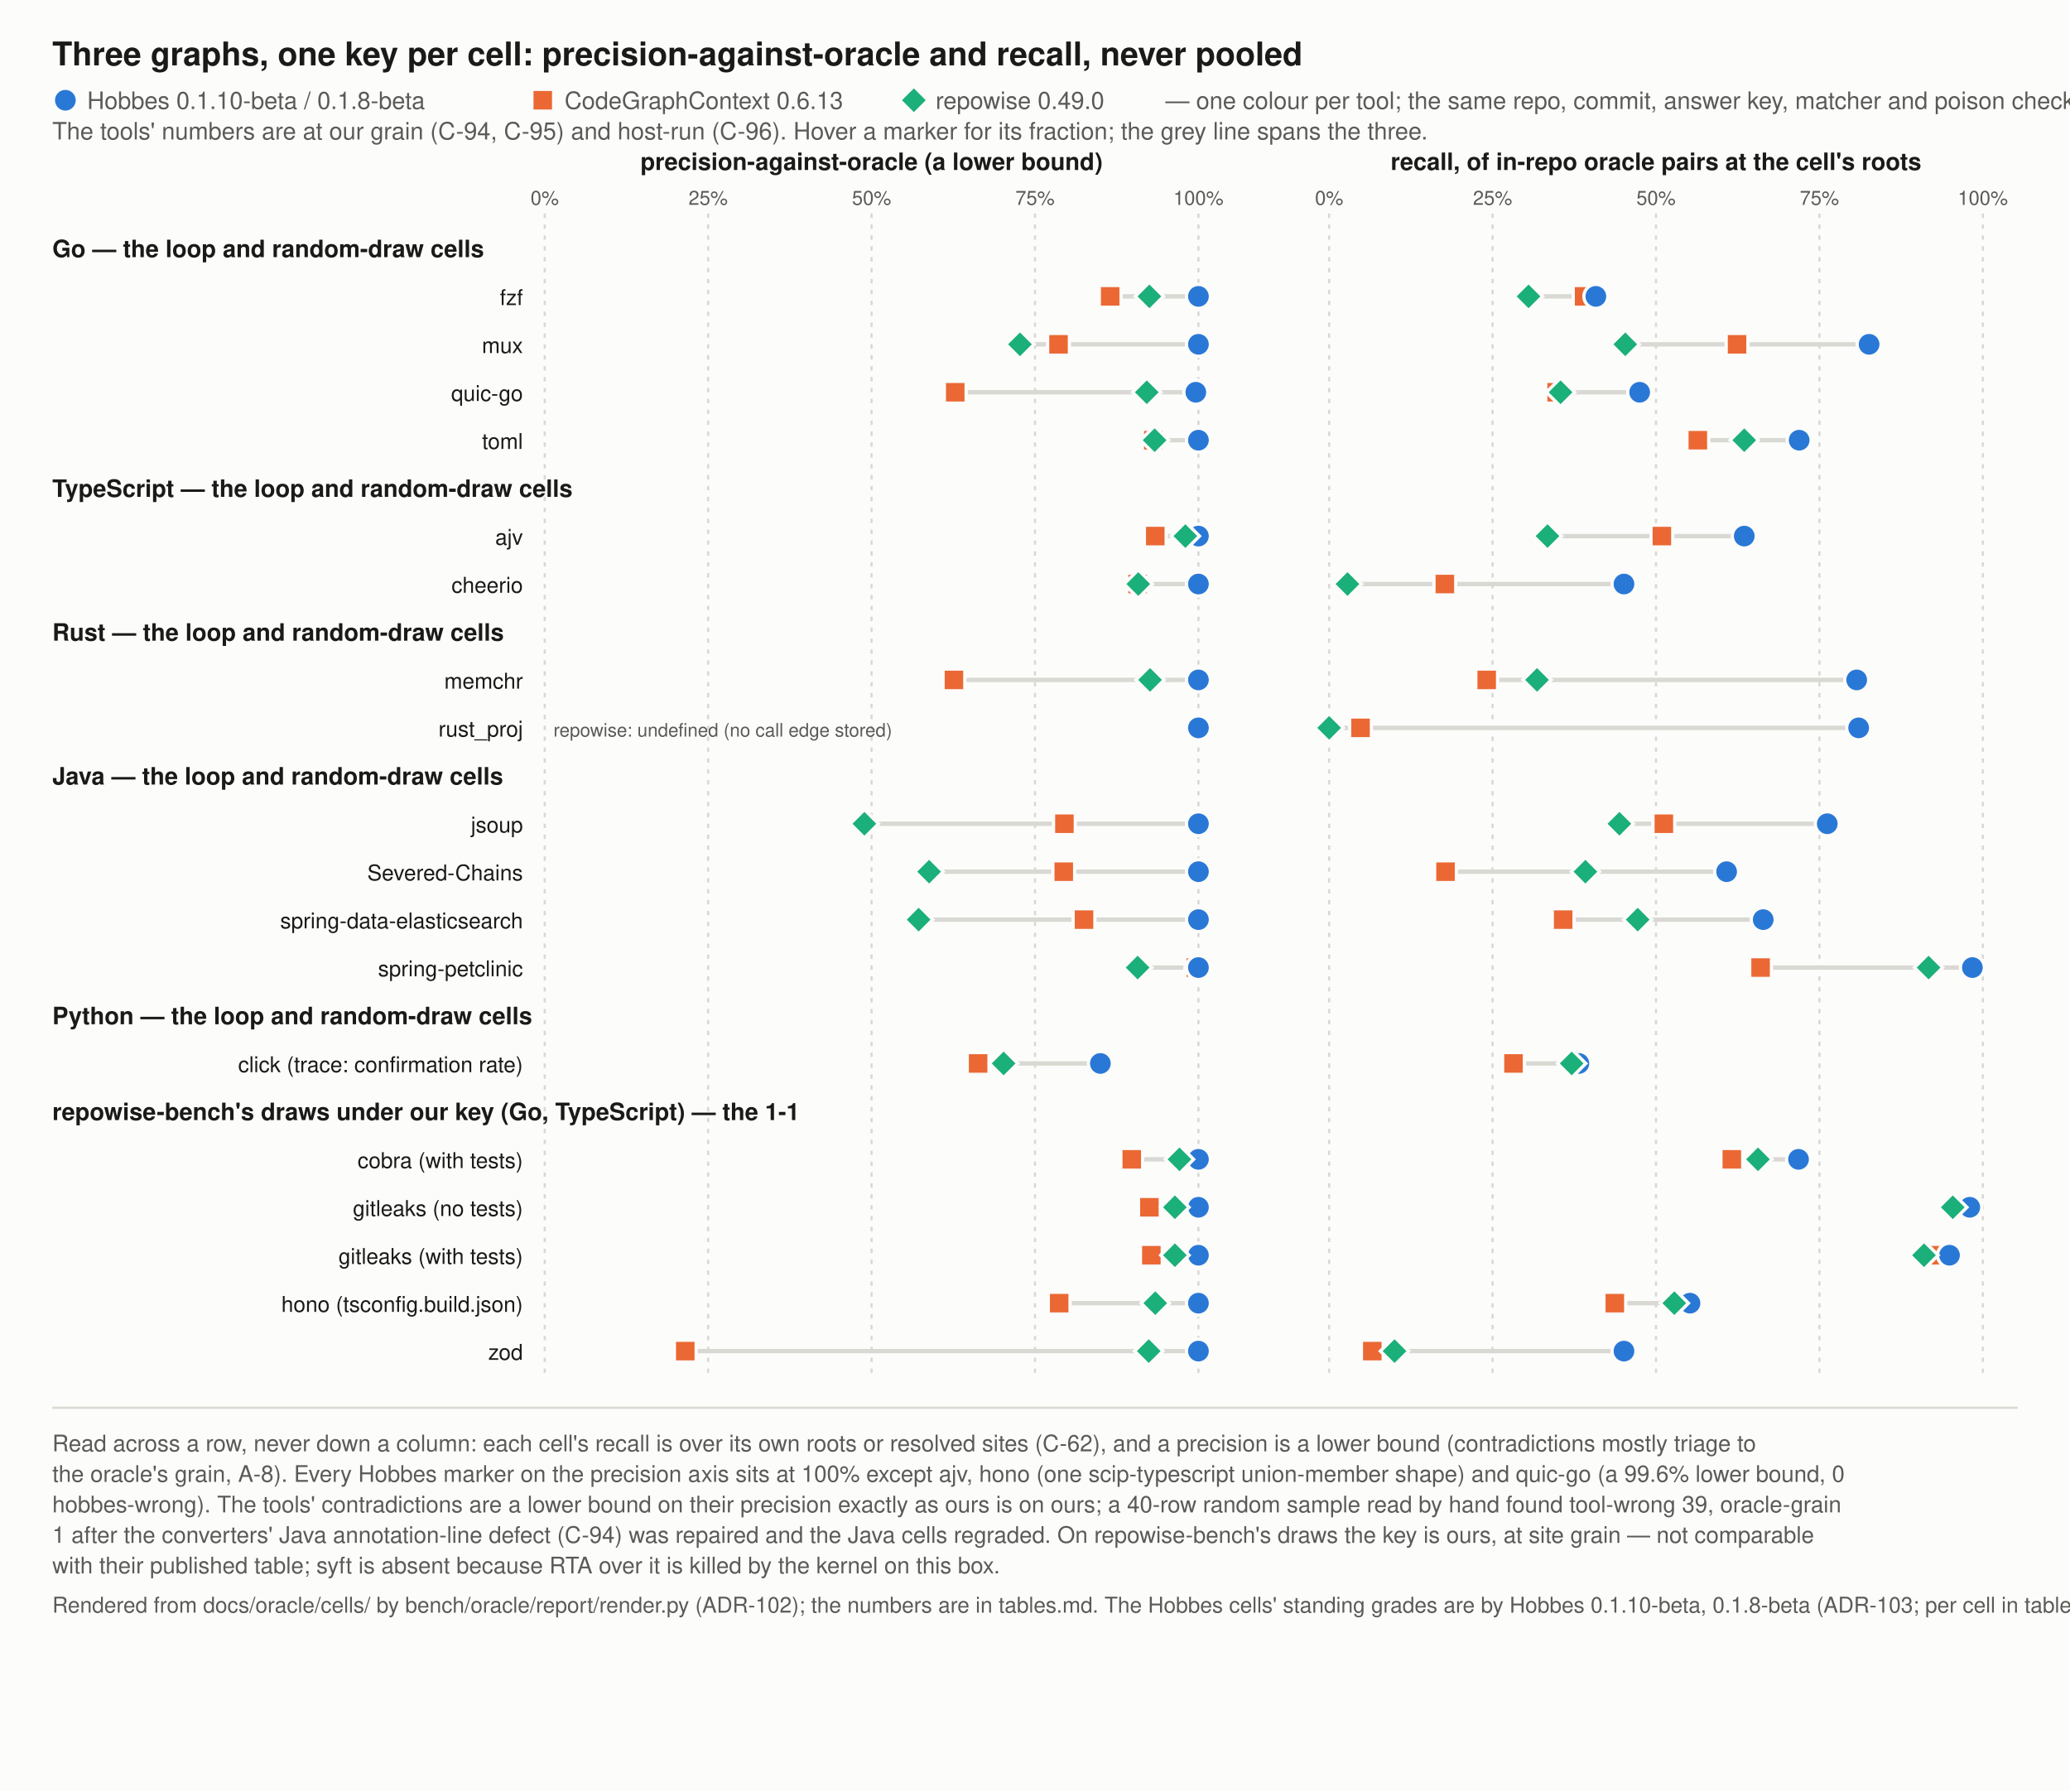
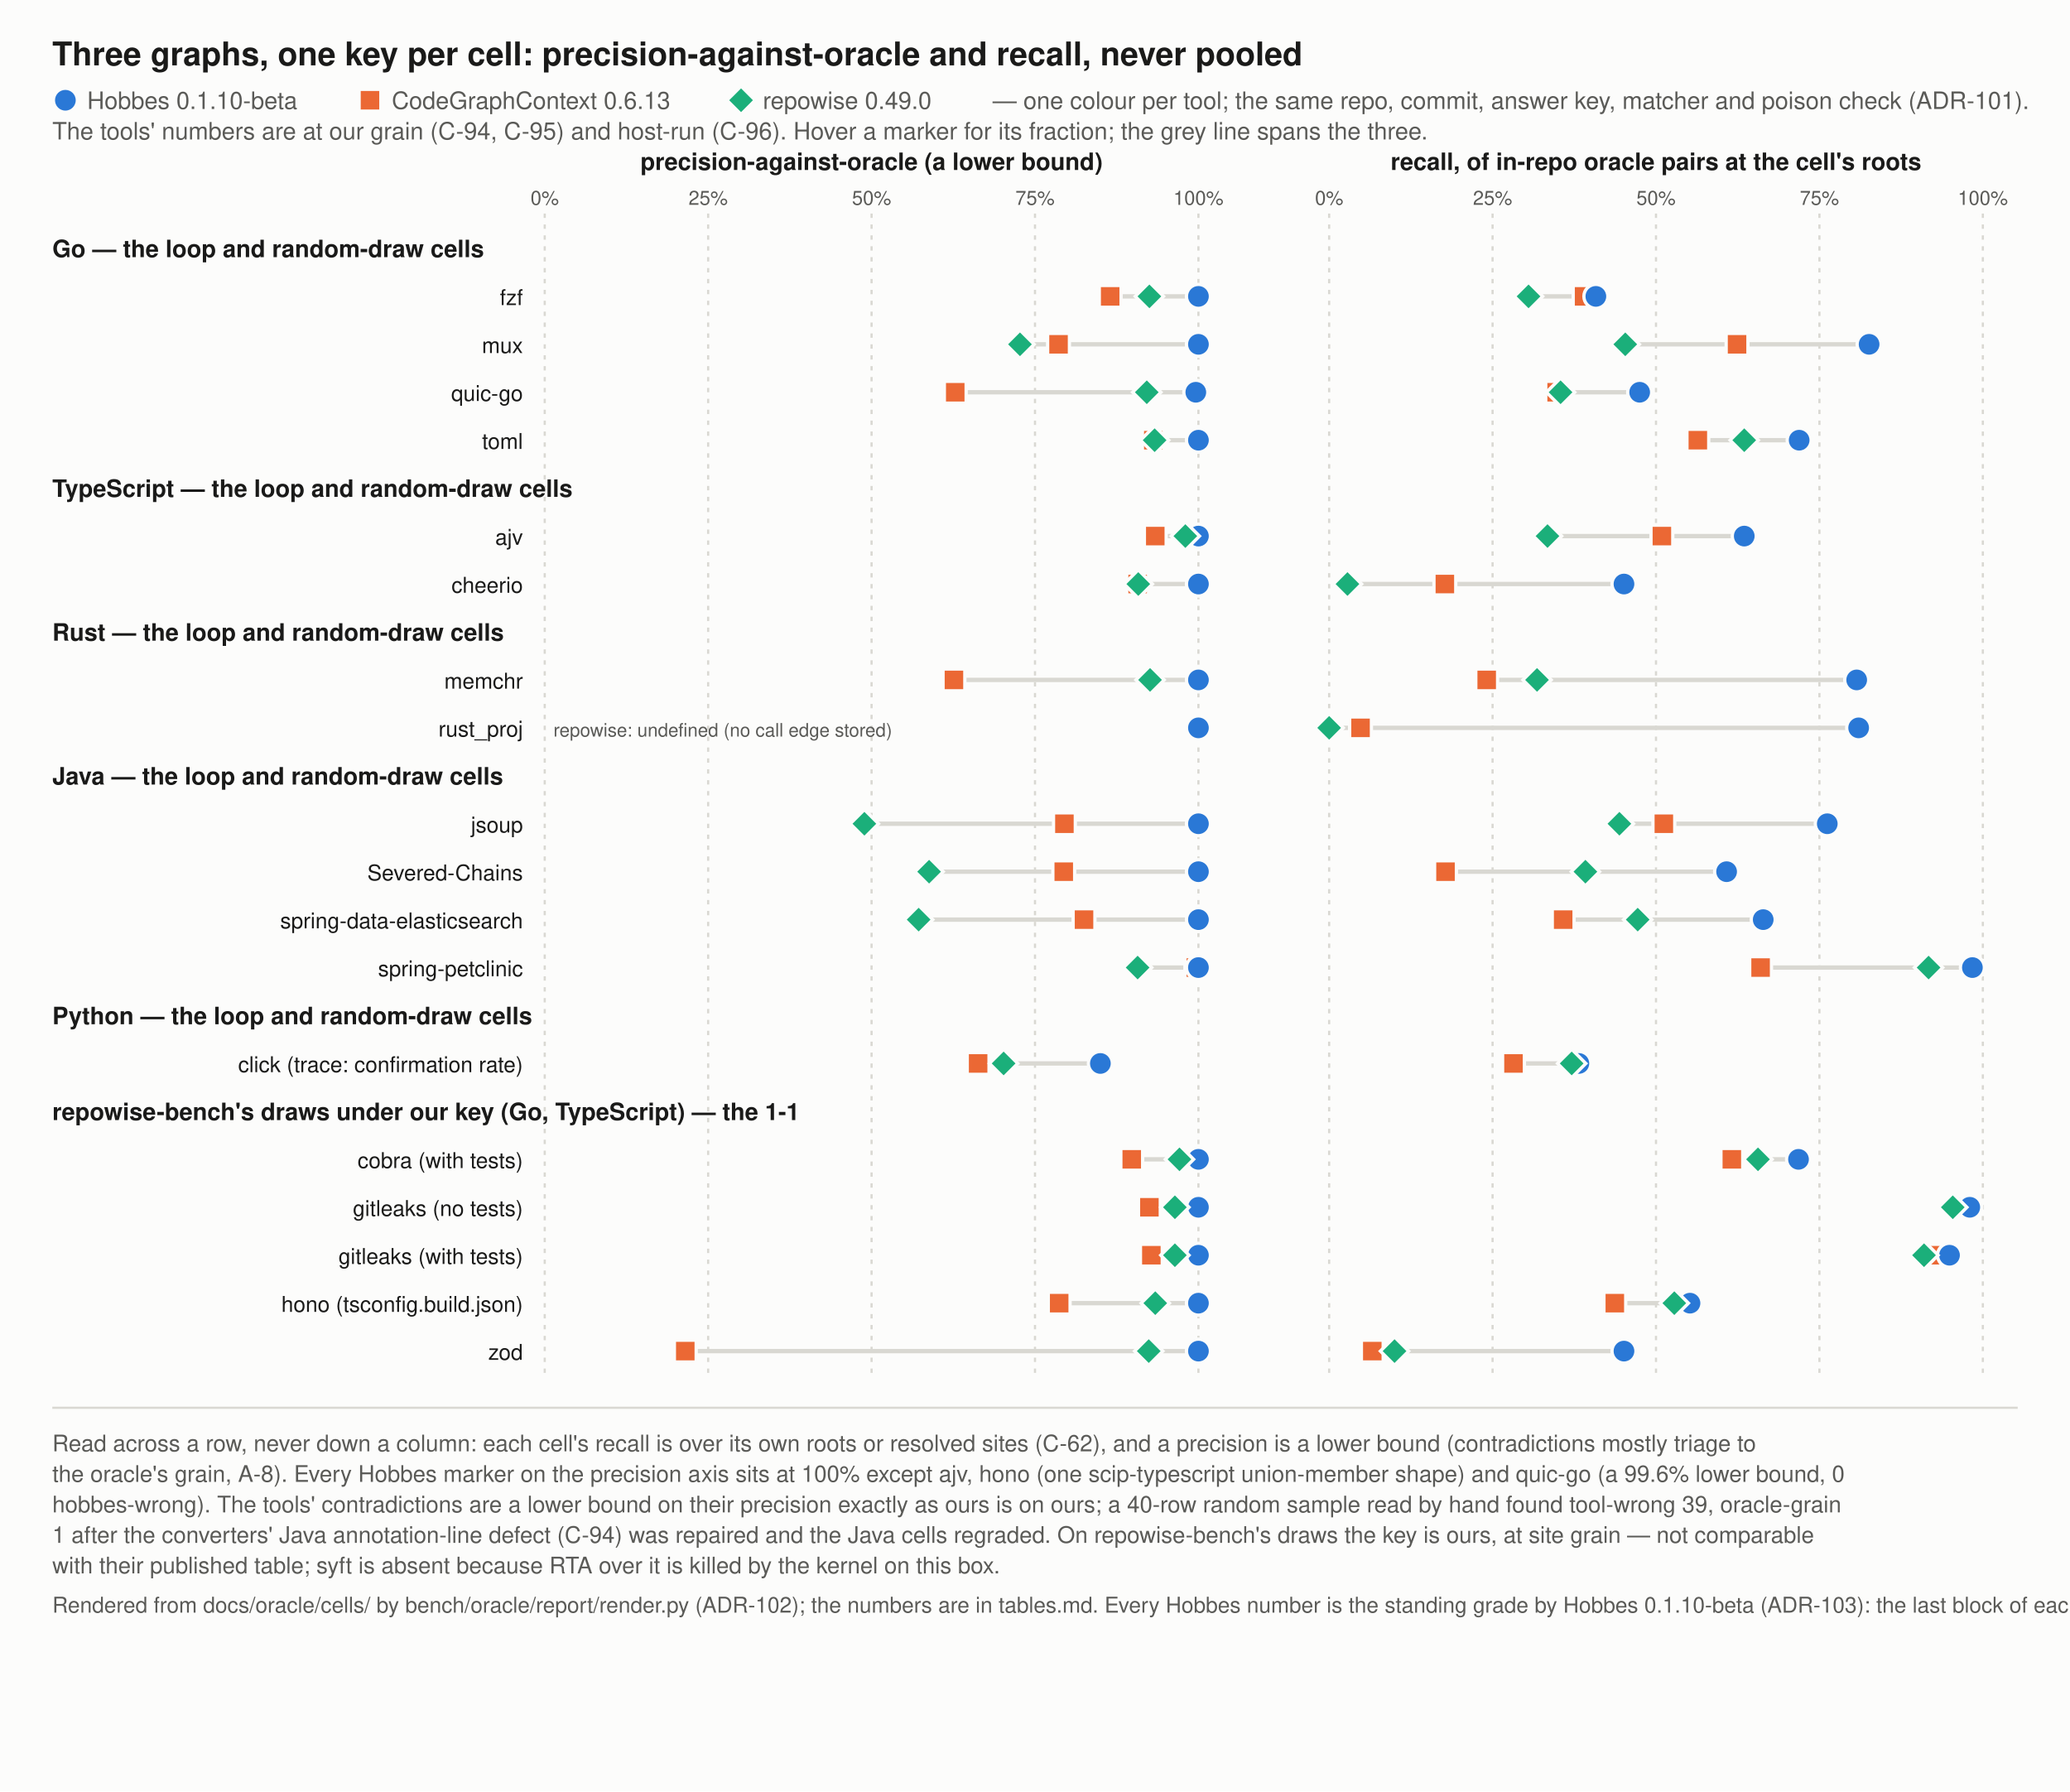
<svg xmlns="http://www.w3.org/2000/svg" width="950" height="822" viewBox="0 0 950 822" role="img" aria-label="Three graphs on one key per cell: precision-against-oracle and recall, Hobbes beside CodeGraphContext and repowise">
  <rect width="950" height="822" fill="#fcfcfb" />
  <text x="24" y="30" font-size="15" fill="#1a1a19" text-anchor="start" font-weight="bold" font-family="-apple-system, 'Segoe UI', Helvetica, Arial, sans-serif">Three graphs, one key per cell: precision-against-oracle and recall, never pooled</text>
  <g>
    <circle cx="30" cy="46" r="5.5" fill="#2a78d6" stroke="#fcfcfb" stroke-width="1.5" />
  </g>
-   <text x="40" y="50" font-size="11" fill="#5a5a57" text-anchor="start" font-weight="normal" font-family="-apple-system, 'Segoe UI', Helvetica, Arial, sans-serif">Hobbes 0.1.10-beta / 0.1.8-beta</text>
-   <g>
-     <rect x="244.1" y="41" width="10" height="10" fill="#eb6834" stroke="#fcfcfb" stroke-width="1.5" />
-   </g>
-   <text x="259.1" y="50" font-size="11" fill="#5a5a57" text-anchor="start" font-weight="normal" font-family="-apple-system, 'Segoe UI', Helvetica, Arial, sans-serif">CodeGraphContext 0.6.13</text>
-   <g>
-     <polygon points="419.4,39.5 425.9,46 419.4,52.5 412.9,46" fill="#1baf7a" stroke="#fcfcfb" stroke-width="1.5" />
-   </g>
-   <text x="429.4" y="50" font-size="11" fill="#5a5a57" text-anchor="start" font-weight="normal" font-family="-apple-system, 'Segoe UI', Helvetica, Arial, sans-serif">repowise 0.49.0</text>
-   <text x="534.9" y="50" font-size="11" fill="#5a5a57" text-anchor="start" font-weight="normal" font-family="-apple-system, 'Segoe UI', Helvetica, Arial, sans-serif">— one colour per tool; the same repo, commit, answer key, matcher and poison check (ADR-101).</text>
+   <text x="40" y="50" font-size="11" fill="#5a5a57" text-anchor="start" font-weight="normal" font-family="-apple-system, 'Segoe UI', Helvetica, Arial, sans-serif">Hobbes 0.1.10-beta</text>
+   <g>
+     <rect x="164.8" y="41" width="10" height="10" fill="#eb6834" stroke="#fcfcfb" stroke-width="1.5" />
+   </g>
+   <text x="179.8" y="50" font-size="11" fill="#5a5a57" text-anchor="start" font-weight="normal" font-family="-apple-system, 'Segoe UI', Helvetica, Arial, sans-serif">CodeGraphContext 0.6.13</text>
+   <g>
+     <polygon points="340.1,39.5 346.6,46 340.1,52.5 333.6,46" fill="#1baf7a" stroke="#fcfcfb" stroke-width="1.5" />
+   </g>
+   <text x="350.1" y="50" font-size="11" fill="#5a5a57" text-anchor="start" font-weight="normal" font-family="-apple-system, 'Segoe UI', Helvetica, Arial, sans-serif">repowise 0.49.0</text>
+   <text x="455.6" y="50" font-size="11" fill="#5a5a57" text-anchor="start" font-weight="normal" font-family="-apple-system, 'Segoe UI', Helvetica, Arial, sans-serif">— one colour per tool; the same repo, commit, answer key, matcher and poison check (ADR-101).</text>
  <text x="24" y="64" font-size="11" fill="#5a5a57" text-anchor="start" font-weight="normal" font-family="-apple-system, 'Segoe UI', Helvetica, Arial, sans-serif">The tools' numbers are at our grain (C-94, C-95) and host-run (C-96). Hover a marker for its fraction; the grey line spans the three.</text>
  <line x1="250.0" y1="98" x2="250.0" y2="632" stroke="#d9d8d2" stroke-dasharray="2 3" />
  <text x="250.0" y="94" font-size="9" fill="#5a5a57" text-anchor="middle" font-weight="normal" font-family="-apple-system, 'Segoe UI', Helvetica, Arial, sans-serif">0%</text>
  <line x1="325.0" y1="98" x2="325.0" y2="632" stroke="#d9d8d2" stroke-dasharray="2 3" />
  <text x="325.0" y="94" font-size="9" fill="#5a5a57" text-anchor="middle" font-weight="normal" font-family="-apple-system, 'Segoe UI', Helvetica, Arial, sans-serif">25%</text>
  <line x1="400.0" y1="98" x2="400.0" y2="632" stroke="#d9d8d2" stroke-dasharray="2 3" />
  <text x="400.0" y="94" font-size="9" fill="#5a5a57" text-anchor="middle" font-weight="normal" font-family="-apple-system, 'Segoe UI', Helvetica, Arial, sans-serif">50%</text>
  <line x1="475.0" y1="98" x2="475.0" y2="632" stroke="#d9d8d2" stroke-dasharray="2 3" />
  <text x="475.0" y="94" font-size="9" fill="#5a5a57" text-anchor="middle" font-weight="normal" font-family="-apple-system, 'Segoe UI', Helvetica, Arial, sans-serif">75%</text>
  <line x1="550.0" y1="98" x2="550.0" y2="632" stroke="#d9d8d2" stroke-dasharray="2 3" />
  <text x="550.0" y="94" font-size="9" fill="#5a5a57" text-anchor="middle" font-weight="normal" font-family="-apple-system, 'Segoe UI', Helvetica, Arial, sans-serif">100%</text>
  <text x="400.0" y="78" font-size="11" fill="#1a1a19" text-anchor="middle" font-weight="bold" font-family="-apple-system, 'Segoe UI', Helvetica, Arial, sans-serif">precision-against-oracle (a lower bound)</text>
  <line x1="610.0" y1="98" x2="610.0" y2="632" stroke="#d9d8d2" stroke-dasharray="2 3" />
  <text x="610.0" y="94" font-size="9" fill="#5a5a57" text-anchor="middle" font-weight="normal" font-family="-apple-system, 'Segoe UI', Helvetica, Arial, sans-serif">0%</text>
  <line x1="685.0" y1="98" x2="685.0" y2="632" stroke="#d9d8d2" stroke-dasharray="2 3" />
  <text x="685.0" y="94" font-size="9" fill="#5a5a57" text-anchor="middle" font-weight="normal" font-family="-apple-system, 'Segoe UI', Helvetica, Arial, sans-serif">25%</text>
  <line x1="760.0" y1="98" x2="760.0" y2="632" stroke="#d9d8d2" stroke-dasharray="2 3" />
  <text x="760.0" y="94" font-size="9" fill="#5a5a57" text-anchor="middle" font-weight="normal" font-family="-apple-system, 'Segoe UI', Helvetica, Arial, sans-serif">50%</text>
  <line x1="835.0" y1="98" x2="835.0" y2="632" stroke="#d9d8d2" stroke-dasharray="2 3" />
  <text x="835.0" y="94" font-size="9" fill="#5a5a57" text-anchor="middle" font-weight="normal" font-family="-apple-system, 'Segoe UI', Helvetica, Arial, sans-serif">75%</text>
  <line x1="910.0" y1="98" x2="910.0" y2="632" stroke="#d9d8d2" stroke-dasharray="2 3" />
  <text x="910.0" y="94" font-size="9" fill="#5a5a57" text-anchor="middle" font-weight="normal" font-family="-apple-system, 'Segoe UI', Helvetica, Arial, sans-serif">100%</text>
  <text x="760.0" y="78" font-size="11" fill="#1a1a19" text-anchor="middle" font-weight="bold" font-family="-apple-system, 'Segoe UI', Helvetica, Arial, sans-serif">recall, of in-repo oracle pairs at the cell's roots</text>
  <text x="24" y="118" font-size="11" fill="#1a1a19" text-anchor="start" font-weight="bold" font-family="-apple-system, 'Segoe UI', Helvetica, Arial, sans-serif">Go — the loop and random-draw cells</text>
  <text x="240" y="140" font-size="10" fill="#1a1a19" text-anchor="end" font-weight="normal" font-family="-apple-system, 'Segoe UI', Helvetica, Arial, sans-serif">fzf</text>
  <line x1="509.5" y1="136" x2="550.0" y2="136" stroke="#d9d8d2" stroke-width="2" />
  <g>
    <rect x="504.5" y="131" width="10" height="10" fill="#eb6834" stroke="#fcfcfb" stroke-width="1.5" />
  </g>
  <g>
    <circle cx="550.0" cy="136" r="5.5" fill="#2a78d6" stroke="#fcfcfb" stroke-width="1.5" />
  </g>
  <g>
    <polygon points="527.5,129.5 534.0,136 527.5,142.5 521.0,136" fill="#1baf7a" stroke="#fcfcfb" stroke-width="1.5" />
  </g>
  <line x1="701.5" y1="136" x2="732.4" y2="136" stroke="#d9d8d2" stroke-width="2" />
  <g>
    <rect x="722.0" y="131" width="10" height="10" fill="#eb6834" stroke="#fcfcfb" stroke-width="1.5" />
  </g>
  <g>
    <circle cx="732.4" cy="136" r="5.5" fill="#2a78d6" stroke="#fcfcfb" stroke-width="1.5" />
  </g>
  <g>
    <polygon points="701.5,129.5 708.0,136 701.5,142.5 695.0,136" fill="#1baf7a" stroke="#fcfcfb" stroke-width="1.5" />
  </g>
  <text x="240" y="162" font-size="10" fill="#1a1a19" text-anchor="end" font-weight="normal" font-family="-apple-system, 'Segoe UI', Helvetica, Arial, sans-serif">mux</text>
  <line x1="468.1" y1="158" x2="550.0" y2="158" stroke="#d9d8d2" stroke-width="2" />
  <g>
    <rect x="480.8" y="153" width="10" height="10" fill="#eb6834" stroke="#fcfcfb" stroke-width="1.5" />
  </g>
  <g>
    <circle cx="550.0" cy="158" r="5.5" fill="#2a78d6" stroke="#fcfcfb" stroke-width="1.5" />
  </g>
  <g>
    <polygon points="468.1,151.5 474.6,158 468.1,164.5 461.6,158" fill="#1baf7a" stroke="#fcfcfb" stroke-width="1.5" />
  </g>
  <line x1="745.9" y1="158" x2="857.8" y2="158" stroke="#d9d8d2" stroke-width="2" />
  <g>
    <rect x="792.2" y="153" width="10" height="10" fill="#eb6834" stroke="#fcfcfb" stroke-width="1.5" />
  </g>
  <g>
    <circle cx="857.8" cy="158" r="5.5" fill="#2a78d6" stroke="#fcfcfb" stroke-width="1.5" />
  </g>
  <g>
    <polygon points="745.9,151.5 752.4,158 745.9,164.5 739.4,158" fill="#1baf7a" stroke="#fcfcfb" stroke-width="1.5" />
  </g>
  <text x="240" y="184" font-size="10" fill="#1a1a19" text-anchor="end" font-weight="normal" font-family="-apple-system, 'Segoe UI', Helvetica, Arial, sans-serif">quic-go</text>
  <line x1="438.4" y1="180" x2="548.8" y2="180" stroke="#d9d8d2" stroke-width="2" />
  <g>
    <rect x="433.4" y="175" width="10" height="10" fill="#eb6834" stroke="#fcfcfb" stroke-width="1.5" />
  </g>
  <g>
    <circle cx="548.8" cy="180" r="5.5" fill="#2a78d6" stroke="#fcfcfb" stroke-width="1.5" />
  </g>
  <g>
    <polygon points="526.3,173.5 532.8,180 526.3,186.5 519.8,180" fill="#1baf7a" stroke="#fcfcfb" stroke-width="1.5" />
  </g>
  <line x1="714.4" y1="180" x2="752.5" y2="180" stroke="#d9d8d2" stroke-width="2" />
  <g>
    <rect x="709.4" y="175" width="10" height="10" fill="#eb6834" stroke="#fcfcfb" stroke-width="1.5" />
  </g>
  <g>
    <circle cx="752.5" cy="180" r="5.5" fill="#2a78d6" stroke="#fcfcfb" stroke-width="1.5" />
  </g>
  <g>
    <polygon points="716.2,173.5 722.7,180 716.2,186.5 709.7,180" fill="#1baf7a" stroke="#fcfcfb" stroke-width="1.5" />
  </g>
  <text x="240" y="206" font-size="10" fill="#1a1a19" text-anchor="end" font-weight="normal" font-family="-apple-system, 'Segoe UI', Helvetica, Arial, sans-serif">toml</text>
  <line x1="529.3" y1="202" x2="550.0" y2="202" stroke="#d9d8d2" stroke-width="2" />
  <g>
    <rect x="524.3" y="197" width="10" height="10" fill="#eb6834" stroke="#fcfcfb" stroke-width="1.5" />
  </g>
  <g>
    <polygon points="529.9,195.5 536.4,202 529.9,208.5 523.4,202" fill="#1baf7a" stroke="#fcfcfb" stroke-width="1.5" />
  </g>
  <g>
    <circle cx="550.0" cy="202" r="5.5" fill="#2a78d6" stroke="#fcfcfb" stroke-width="1.5" />
  </g>
  <line x1="779.2" y1="202" x2="825.7" y2="202" stroke="#d9d8d2" stroke-width="2" />
  <g>
    <rect x="774.2" y="197" width="10" height="10" fill="#eb6834" stroke="#fcfcfb" stroke-width="1.5" />
  </g>
  <g>
    <polygon points="800.5,195.5 807.0,202 800.5,208.5 794.0,202" fill="#1baf7a" stroke="#fcfcfb" stroke-width="1.5" />
  </g>
  <g>
    <circle cx="825.7" cy="202" r="5.5" fill="#2a78d6" stroke="#fcfcfb" stroke-width="1.5" />
  </g>
  <text x="24" y="228" font-size="11" fill="#1a1a19" text-anchor="start" font-weight="bold" font-family="-apple-system, 'Segoe UI', Helvetica, Arial, sans-serif">TypeScript — the loop and random-draw cells</text>
  <text x="240" y="250" font-size="10" fill="#1a1a19" text-anchor="end" font-weight="normal" font-family="-apple-system, 'Segoe UI', Helvetica, Arial, sans-serif">ajv</text>
  <line x1="530.2" y1="246" x2="550.0" y2="246" stroke="#d9d8d2" stroke-width="2" />
  <g>
    <circle cx="550.0" cy="246" r="5.5" fill="#2a78d6" stroke="#fcfcfb" stroke-width="1.5" />
  </g>
  <g>
    <rect x="525.2" y="241" width="10" height="10" fill="#eb6834" stroke="#fcfcfb" stroke-width="1.5" />
  </g>
  <g>
    <polygon points="544.0,239.5 550.5,246 544.0,252.5 537.5,246" fill="#1baf7a" stroke="#fcfcfb" stroke-width="1.5" />
  </g>
  <line x1="710.2" y1="246" x2="800.5" y2="246" stroke="#d9d8d2" stroke-width="2" />
  <g>
    <circle cx="800.5" cy="246" r="5.5" fill="#2a78d6" stroke="#fcfcfb" stroke-width="1.5" />
  </g>
  <g>
    <rect x="757.7" y="241" width="10" height="10" fill="#eb6834" stroke="#fcfcfb" stroke-width="1.5" />
  </g>
  <g>
    <polygon points="710.2,239.5 716.7,246 710.2,252.5 703.7,246" fill="#1baf7a" stroke="#fcfcfb" stroke-width="1.5" />
  </g>
  <text x="240" y="272" font-size="10" fill="#1a1a19" text-anchor="end" font-weight="normal" font-family="-apple-system, 'Segoe UI', Helvetica, Arial, sans-serif">cheerio</text>
  <line x1="522.1" y1="268" x2="550.0" y2="268" stroke="#d9d8d2" stroke-width="2" />
  <g>
    <circle cx="550.0" cy="268" r="5.5" fill="#2a78d6" stroke="#fcfcfb" stroke-width="1.5" />
  </g>
  <g>
    <rect x="517.1" y="263" width="10" height="10" fill="#eb6834" stroke="#fcfcfb" stroke-width="1.5" />
  </g>
  <g>
    <polygon points="522.4,261.5 528.9,268 522.4,274.5 515.9,268" fill="#1baf7a" stroke="#fcfcfb" stroke-width="1.5" />
  </g>
  <line x1="618.4" y1="268" x2="745.3" y2="268" stroke="#d9d8d2" stroke-width="2" />
  <g>
    <circle cx="745.3" cy="268" r="5.5" fill="#2a78d6" stroke="#fcfcfb" stroke-width="1.5" />
  </g>
  <g>
    <rect x="658.1" y="263" width="10" height="10" fill="#eb6834" stroke="#fcfcfb" stroke-width="1.5" />
  </g>
  <g>
    <polygon points="618.4,261.5 624.9,268 618.4,274.5 611.9,268" fill="#1baf7a" stroke="#fcfcfb" stroke-width="1.5" />
  </g>
  <text x="24" y="294" font-size="11" fill="#1a1a19" text-anchor="start" font-weight="bold" font-family="-apple-system, 'Segoe UI', Helvetica, Arial, sans-serif">Rust — the loop and random-draw cells</text>
  <text x="240" y="316" font-size="10" fill="#1a1a19" text-anchor="end" font-weight="normal" font-family="-apple-system, 'Segoe UI', Helvetica, Arial, sans-serif">memchr</text>
  <line x1="437.8" y1="312" x2="550.0" y2="312" stroke="#d9d8d2" stroke-width="2" />
  <g>
    <rect x="432.8" y="307" width="10" height="10" fill="#eb6834" stroke="#fcfcfb" stroke-width="1.5" />
  </g>
  <g>
    <circle cx="550.0" cy="312" r="5.5" fill="#2a78d6" stroke="#fcfcfb" stroke-width="1.5" />
  </g>
  <g>
    <polygon points="527.8,305.5 534.3,312 527.8,318.5 521.3,312" fill="#1baf7a" stroke="#fcfcfb" stroke-width="1.5" />
  </g>
  <line x1="682.3" y1="312" x2="852.1" y2="312" stroke="#d9d8d2" stroke-width="2" />
  <g>
    <rect x="677.3" y="307" width="10" height="10" fill="#eb6834" stroke="#fcfcfb" stroke-width="1.5" />
  </g>
  <g>
    <circle cx="852.1" cy="312" r="5.5" fill="#2a78d6" stroke="#fcfcfb" stroke-width="1.5" />
  </g>
  <g>
    <polygon points="705.4,305.5 711.9,312 705.4,318.5 698.9,312" fill="#1baf7a" stroke="#fcfcfb" stroke-width="1.5" />
  </g>
  <text x="240" y="338" font-size="10" fill="#1a1a19" text-anchor="end" font-weight="normal" font-family="-apple-system, 'Segoe UI', Helvetica, Arial, sans-serif">rust_proj</text>
  <line x1="550.0" y1="334" x2="550.0" y2="334" stroke="#d9d8d2" stroke-width="2" />
  <g>
    <rect x="545.0" y="329" width="10" height="10" fill="#eb6834" stroke="#fcfcfb" stroke-width="1.5" />
  </g>
  <g>
    <circle cx="550.0" cy="334" r="5.5" fill="#2a78d6" stroke="#fcfcfb" stroke-width="1.5" />
  </g>
  <text x="254" y="338" font-size="8.5" fill="#5a5a57" text-anchor="start" font-weight="normal" font-family="-apple-system, 'Segoe UI', Helvetica, Arial, sans-serif">repowise: undefined (no call edge stored)</text>
  <line x1="610.0" y1="334" x2="853.0" y2="334" stroke="#d9d8d2" stroke-width="2" />
  <g>
    <rect x="619.4" y="329" width="10" height="10" fill="#eb6834" stroke="#fcfcfb" stroke-width="1.5" />
  </g>
  <g>
    <polygon points="610.0,327.5 616.5,334 610.0,340.5 603.5,334" fill="#1baf7a" stroke="#fcfcfb" stroke-width="1.5" />
  </g>
  <g>
    <circle cx="853.0" cy="334" r="5.5" fill="#2a78d6" stroke="#fcfcfb" stroke-width="1.5" />
  </g>
  <text x="24" y="360" font-size="11" fill="#1a1a19" text-anchor="start" font-weight="bold" font-family="-apple-system, 'Segoe UI', Helvetica, Arial, sans-serif">Java — the loop and random-draw cells</text>
  <text x="240" y="382" font-size="10" fill="#1a1a19" text-anchor="end" font-weight="normal" font-family="-apple-system, 'Segoe UI', Helvetica, Arial, sans-serif">jsoup</text>
  <line x1="396.7" y1="378" x2="550.0" y2="378" stroke="#d9d8d2" stroke-width="2" />
  <g>
    <rect x="483.5" y="373" width="10" height="10" fill="#eb6834" stroke="#fcfcfb" stroke-width="1.5" />
  </g>
  <g>
    <circle cx="550.0" cy="378" r="5.5" fill="#2a78d6" stroke="#fcfcfb" stroke-width="1.5" />
  </g>
  <g>
    <polygon points="396.7,371.5 403.2,378 396.7,384.5 390.2,378" fill="#1baf7a" stroke="#fcfcfb" stroke-width="1.5" />
  </g>
  <line x1="743.2" y1="378" x2="838.6" y2="378" stroke="#d9d8d2" stroke-width="2" />
  <g>
    <rect x="758.6" y="373" width="10" height="10" fill="#eb6834" stroke="#fcfcfb" stroke-width="1.5" />
  </g>
  <g>
    <circle cx="838.6" cy="378" r="5.5" fill="#2a78d6" stroke="#fcfcfb" stroke-width="1.5" />
  </g>
  <g>
    <polygon points="743.2,371.5 749.7,378 743.2,384.5 736.7,378" fill="#1baf7a" stroke="#fcfcfb" stroke-width="1.5" />
  </g>
  <text x="240" y="404" font-size="10" fill="#1a1a19" text-anchor="end" font-weight="normal" font-family="-apple-system, 'Segoe UI', Helvetica, Arial, sans-serif">Severed-Chains</text>
  <line x1="426.4" y1="400" x2="550.0" y2="400" stroke="#d9d8d2" stroke-width="2" />
  <g>
    <rect x="483.2" y="395" width="10" height="10" fill="#eb6834" stroke="#fcfcfb" stroke-width="1.5" />
  </g>
  <g>
    <polygon points="426.4,393.5 432.9,400 426.4,406.5 419.9,400" fill="#1baf7a" stroke="#fcfcfb" stroke-width="1.5" />
  </g>
  <g>
    <circle cx="550.0" cy="400" r="5.5" fill="#2a78d6" stroke="#fcfcfb" stroke-width="1.5" />
  </g>
  <line x1="663.4" y1="400" x2="792.4" y2="400" stroke="#d9d8d2" stroke-width="2" />
  <g>
    <rect x="658.4" y="395" width="10" height="10" fill="#eb6834" stroke="#fcfcfb" stroke-width="1.5" />
  </g>
  <g>
    <polygon points="727.6,393.5 734.1,400 727.6,406.5 721.1,400" fill="#1baf7a" stroke="#fcfcfb" stroke-width="1.5" />
  </g>
  <g>
    <circle cx="792.4" cy="400" r="5.5" fill="#2a78d6" stroke="#fcfcfb" stroke-width="1.5" />
  </g>
  <text x="240" y="426" font-size="10" fill="#1a1a19" text-anchor="end" font-weight="normal" font-family="-apple-system, 'Segoe UI', Helvetica, Arial, sans-serif">spring-data-elasticsearch</text>
  <line x1="421.6" y1="422" x2="550.0" y2="422" stroke="#d9d8d2" stroke-width="2" />
  <g>
    <rect x="492.5" y="417" width="10" height="10" fill="#eb6834" stroke="#fcfcfb" stroke-width="1.5" />
  </g>
  <g>
    <polygon points="421.6,415.5 428.1,422 421.6,428.5 415.1,422" fill="#1baf7a" stroke="#fcfcfb" stroke-width="1.5" />
  </g>
  <g>
    <circle cx="550.0" cy="422" r="5.5" fill="#2a78d6" stroke="#fcfcfb" stroke-width="1.5" />
  </g>
  <line x1="717.4" y1="422" x2="809.2" y2="422" stroke="#d9d8d2" stroke-width="2" />
  <g>
    <rect x="712.4" y="417" width="10" height="10" fill="#eb6834" stroke="#fcfcfb" stroke-width="1.5" />
  </g>
  <g>
    <polygon points="751.6,415.5 758.1,422 751.6,428.5 745.1,422" fill="#1baf7a" stroke="#fcfcfb" stroke-width="1.5" />
  </g>
  <g>
    <circle cx="809.2" cy="422" r="5.5" fill="#2a78d6" stroke="#fcfcfb" stroke-width="1.5" />
  </g>
  <text x="240" y="448" font-size="10" fill="#1a1a19" text-anchor="end" font-weight="normal" font-family="-apple-system, 'Segoe UI', Helvetica, Arial, sans-serif">spring-petclinic</text>
  <line x1="522.1" y1="444" x2="550.0" y2="444" stroke="#d9d8d2" stroke-width="2" />
  <g>
    <rect x="543.8" y="439" width="10" height="10" fill="#eb6834" stroke="#fcfcfb" stroke-width="1.5" />
  </g>
  <g>
    <circle cx="550.0" cy="444" r="5.5" fill="#2a78d6" stroke="#fcfcfb" stroke-width="1.5" />
  </g>
  <g>
    <polygon points="522.1,437.5 528.6,444 522.1,450.5 515.6,444" fill="#1baf7a" stroke="#fcfcfb" stroke-width="1.5" />
  </g>
  <line x1="808.0" y1="444" x2="905.2" y2="444" stroke="#d9d8d2" stroke-width="2" />
  <g>
    <rect x="803.0" y="439" width="10" height="10" fill="#eb6834" stroke="#fcfcfb" stroke-width="1.5" />
  </g>
  <g>
    <circle cx="905.2" cy="444" r="5.5" fill="#2a78d6" stroke="#fcfcfb" stroke-width="1.5" />
  </g>
  <g>
    <polygon points="885.1,437.5 891.6,444 885.1,450.5 878.6,444" fill="#1baf7a" stroke="#fcfcfb" stroke-width="1.5" />
  </g>
  <text x="24" y="470" font-size="11" fill="#1a1a19" text-anchor="start" font-weight="bold" font-family="-apple-system, 'Segoe UI', Helvetica, Arial, sans-serif">Python — the loop and random-draw cells</text>
  <text x="240" y="492" font-size="10" fill="#1a1a19" text-anchor="end" font-weight="normal" font-family="-apple-system, 'Segoe UI', Helvetica, Arial, sans-serif">click (trace: confirmation rate)</text>
  <line x1="448.9" y1="488" x2="505.0" y2="488" stroke="#d9d8d2" stroke-width="2" />
  <g>
    <circle cx="505.0" cy="488" r="5.5" fill="#2a78d6" stroke="#fcfcfb" stroke-width="1.5" />
  </g>
  <g>
    <rect x="443.9" y="483" width="10" height="10" fill="#eb6834" stroke="#fcfcfb" stroke-width="1.5" />
  </g>
  <g>
    <polygon points="460.6,481.5 467.1,488 460.6,494.5 454.1,488" fill="#1baf7a" stroke="#fcfcfb" stroke-width="1.5" />
  </g>
  <line x1="694.6" y1="488" x2="724.6" y2="488" stroke="#d9d8d2" stroke-width="2" />
  <g>
    <circle cx="724.6" cy="488" r="5.5" fill="#2a78d6" stroke="#fcfcfb" stroke-width="1.5" />
  </g>
  <g>
    <rect x="689.6" y="483" width="10" height="10" fill="#eb6834" stroke="#fcfcfb" stroke-width="1.5" />
  </g>
  <g>
    <polygon points="721.3,481.5 727.8,488 721.3,494.5 714.8,488" fill="#1baf7a" stroke="#fcfcfb" stroke-width="1.5" />
  </g>
  <text x="24" y="514" font-size="11" fill="#1a1a19" text-anchor="start" font-weight="bold" font-family="-apple-system, 'Segoe UI', Helvetica, Arial, sans-serif">repowise-bench's draws under our key (Go, TypeScript) — the 1-1</text>
  <text x="240" y="536" font-size="10" fill="#1a1a19" text-anchor="end" font-weight="normal" font-family="-apple-system, 'Segoe UI', Helvetica, Arial, sans-serif">cobra (with tests)</text>
  <line x1="519.4" y1="532" x2="550.0" y2="532" stroke="#d9d8d2" stroke-width="2" />
  <g>
    <circle cx="550.0" cy="532" r="5.5" fill="#2a78d6" stroke="#fcfcfb" stroke-width="1.5" />
  </g>
  <g>
    <rect x="514.4" y="527" width="10" height="10" fill="#eb6834" stroke="#fcfcfb" stroke-width="1.5" />
  </g>
  <g>
    <polygon points="541.3,525.5 547.8,532 541.3,538.5 534.8,532" fill="#1baf7a" stroke="#fcfcfb" stroke-width="1.5" />
  </g>
  <line x1="794.8" y1="532" x2="825.4" y2="532" stroke="#d9d8d2" stroke-width="2" />
  <g>
    <circle cx="825.4" cy="532" r="5.5" fill="#2a78d6" stroke="#fcfcfb" stroke-width="1.5" />
  </g>
  <g>
    <rect x="789.8" y="527" width="10" height="10" fill="#eb6834" stroke="#fcfcfb" stroke-width="1.5" />
  </g>
  <g>
    <polygon points="806.8,525.5 813.3,532 806.8,538.5 800.3,532" fill="#1baf7a" stroke="#fcfcfb" stroke-width="1.5" />
  </g>
  <text x="240" y="558" font-size="10" fill="#1a1a19" text-anchor="end" font-weight="normal" font-family="-apple-system, 'Segoe UI', Helvetica, Arial, sans-serif">gitleaks (no tests)</text>
  <line x1="527.5" y1="554" x2="550.0" y2="554" stroke="#d9d8d2" stroke-width="2" />
  <g>
    <rect x="522.5" y="549" width="10" height="10" fill="#eb6834" stroke="#fcfcfb" stroke-width="1.5" />
  </g>
  <g>
    <circle cx="550.0" cy="554" r="5.5" fill="#2a78d6" stroke="#fcfcfb" stroke-width="1.5" />
  </g>
  <g>
    <polygon points="539.2,547.5 545.7,554 539.2,560.5 532.7,554" fill="#1baf7a" stroke="#fcfcfb" stroke-width="1.5" />
  </g>
  <line x1="896.2" y1="554" x2="904.0" y2="554" stroke="#d9d8d2" stroke-width="2" />
  <g>
    <rect x="895.4" y="549" width="10" height="10" fill="#eb6834" stroke="#fcfcfb" stroke-width="1.5" />
  </g>
  <g>
    <circle cx="904.0" cy="554" r="5.5" fill="#2a78d6" stroke="#fcfcfb" stroke-width="1.5" />
  </g>
  <g>
    <polygon points="896.2,547.5 902.7,554 896.2,560.5 889.7,554" fill="#1baf7a" stroke="#fcfcfb" stroke-width="1.5" />
  </g>
  <text x="240" y="580" font-size="10" fill="#1a1a19" text-anchor="end" font-weight="normal" font-family="-apple-system, 'Segoe UI', Helvetica, Arial, sans-serif">gitleaks (with tests)</text>
  <line x1="528.4" y1="576" x2="550.0" y2="576" stroke="#d9d8d2" stroke-width="2" />
  <g>
    <rect x="523.4" y="571" width="10" height="10" fill="#eb6834" stroke="#fcfcfb" stroke-width="1.5" />
  </g>
  <g>
    <circle cx="550.0" cy="576" r="5.5" fill="#2a78d6" stroke="#fcfcfb" stroke-width="1.5" />
  </g>
  <g>
    <polygon points="539.2,569.5 545.7,576 539.2,582.5 532.7,576" fill="#1baf7a" stroke="#fcfcfb" stroke-width="1.5" />
  </g>
  <line x1="883.0" y1="576" x2="894.7" y2="576" stroke="#d9d8d2" stroke-width="2" />
  <g>
    <rect x="883.1" y="571" width="10" height="10" fill="#eb6834" stroke="#fcfcfb" stroke-width="1.5" />
  </g>
  <g>
    <circle cx="894.7" cy="576" r="5.5" fill="#2a78d6" stroke="#fcfcfb" stroke-width="1.5" />
  </g>
  <g>
    <polygon points="883.0,569.5 889.5,576 883.0,582.5 876.5,576" fill="#1baf7a" stroke="#fcfcfb" stroke-width="1.5" />
  </g>
  <text x="240" y="602" font-size="10" fill="#1a1a19" text-anchor="end" font-weight="normal" font-family="-apple-system, 'Segoe UI', Helvetica, Arial, sans-serif">hono (tsconfig.build.json)</text>
  <line x1="486.1" y1="598" x2="550.0" y2="598" stroke="#d9d8d2" stroke-width="2" />
  <g>
    <rect x="481.1" y="593" width="10" height="10" fill="#eb6834" stroke="#fcfcfb" stroke-width="1.5" />
  </g>
  <g>
    <circle cx="550.0" cy="598" r="5.5" fill="#2a78d6" stroke="#fcfcfb" stroke-width="1.5" />
  </g>
  <g>
    <polygon points="530.2,591.5 536.7,598 530.2,604.5 523.7,598" fill="#1baf7a" stroke="#fcfcfb" stroke-width="1.5" />
  </g>
  <line x1="741.1" y1="598" x2="775.6" y2="598" stroke="#d9d8d2" stroke-width="2" />
  <g>
    <rect x="736.1" y="593" width="10" height="10" fill="#eb6834" stroke="#fcfcfb" stroke-width="1.5" />
  </g>
  <g>
    <circle cx="775.6" cy="598" r="5.5" fill="#2a78d6" stroke="#fcfcfb" stroke-width="1.5" />
  </g>
  <g>
    <polygon points="768.4,591.5 774.9,598 768.4,604.5 761.9,598" fill="#1baf7a" stroke="#fcfcfb" stroke-width="1.5" />
  </g>
  <text x="240" y="624" font-size="10" fill="#1a1a19" text-anchor="end" font-weight="normal" font-family="-apple-system, 'Segoe UI', Helvetica, Arial, sans-serif">zod</text>
  <line x1="314.5" y1="620" x2="550.0" y2="620" stroke="#d9d8d2" stroke-width="2" />
  <g>
    <rect x="309.5" y="615" width="10" height="10" fill="#eb6834" stroke="#fcfcfb" stroke-width="1.5" />
  </g>
  <g>
    <polygon points="527.2,613.5 533.7,620 527.2,626.5 520.7,620" fill="#1baf7a" stroke="#fcfcfb" stroke-width="1.5" />
  </g>
  <g>
    <circle cx="550.0" cy="620" r="5.5" fill="#2a78d6" stroke="#fcfcfb" stroke-width="1.5" />
  </g>
  <line x1="629.8" y1="620" x2="745.3" y2="620" stroke="#d9d8d2" stroke-width="2" />
  <g>
    <rect x="624.8" y="615" width="10" height="10" fill="#eb6834" stroke="#fcfcfb" stroke-width="1.5" />
  </g>
  <g>
    <polygon points="640.0,613.5 646.5,620 640.0,626.5 633.5,620" fill="#1baf7a" stroke="#fcfcfb" stroke-width="1.5" />
  </g>
  <g>
    <circle cx="745.3" cy="620" r="5.5" fill="#2a78d6" stroke="#fcfcfb" stroke-width="1.5" />
  </g>
  <line x1="24" y1="646" x2="926" y2="646" stroke="#d9d8d2" />
  <text x="24" y="666" font-size="10.5" fill="#5a5a57" text-anchor="start" font-weight="normal" font-family="-apple-system, 'Segoe UI', Helvetica, Arial, sans-serif">Read across a row, never down a column: each cell's recall is over its own roots or resolved sites (C-62), and a precision is a lower bound (contradictions mostly triage to</text>
  <text x="24" y="680" font-size="10.5" fill="#5a5a57" text-anchor="start" font-weight="normal" font-family="-apple-system, 'Segoe UI', Helvetica, Arial, sans-serif">the oracle's grain, A-8). Every Hobbes marker on the precision axis sits at 100% except ajv, hono (one scip-typescript union-member shape) and quic-go (a 99.6% lower bound, 0</text>
  <text x="24" y="694" font-size="10.5" fill="#5a5a57" text-anchor="start" font-weight="normal" font-family="-apple-system, 'Segoe UI', Helvetica, Arial, sans-serif">hobbes-wrong). The tools' contradictions are a lower bound on their precision exactly as ours is on ours; a 40-row random sample read by hand found tool-wrong 39, oracle-grain</text>
  <text x="24" y="708" font-size="10.5" fill="#5a5a57" text-anchor="start" font-weight="normal" font-family="-apple-system, 'Segoe UI', Helvetica, Arial, sans-serif">1 after the converters' Java annotation-line defect (C-94) was repaired and the Java cells regraded. On repowise-bench's draws the key is ours, at site grain — not comparable</text>
  <text x="24" y="722" font-size="10.5" fill="#5a5a57" text-anchor="start" font-weight="normal" font-family="-apple-system, 'Segoe UI', Helvetica, Arial, sans-serif">with their published table; syft is absent because RTA over it is killed by the kernel on this box.</text>
-   <text x="24" y="740" font-size="10" fill="#5a5a57" text-anchor="start" font-weight="normal" font-family="-apple-system, 'Segoe UI', Helvetica, Arial, sans-serif">Rendered from docs/oracle/cells/ by bench/oracle/report/render.py (ADR-102); the numbers are in tables.md. The Hobbes cells' standing grades are by Hobbes 0.1.10-beta, 0.1.8-beta (ADR-103; per cell in tables.md).</text>
+   <text x="24" y="740" font-size="10" fill="#5a5a57" text-anchor="start" font-weight="normal" font-family="-apple-system, 'Segoe UI', Helvetica, Arial, sans-serif">Rendered from docs/oracle/cells/ by bench/oracle/report/render.py (ADR-102); the numbers are in tables.md. Every Hobbes number is the standing grade by Hobbes 0.1.10-beta (ADR-103): the last block of each record, regraded on one build against the same keys.</text>
</svg>
